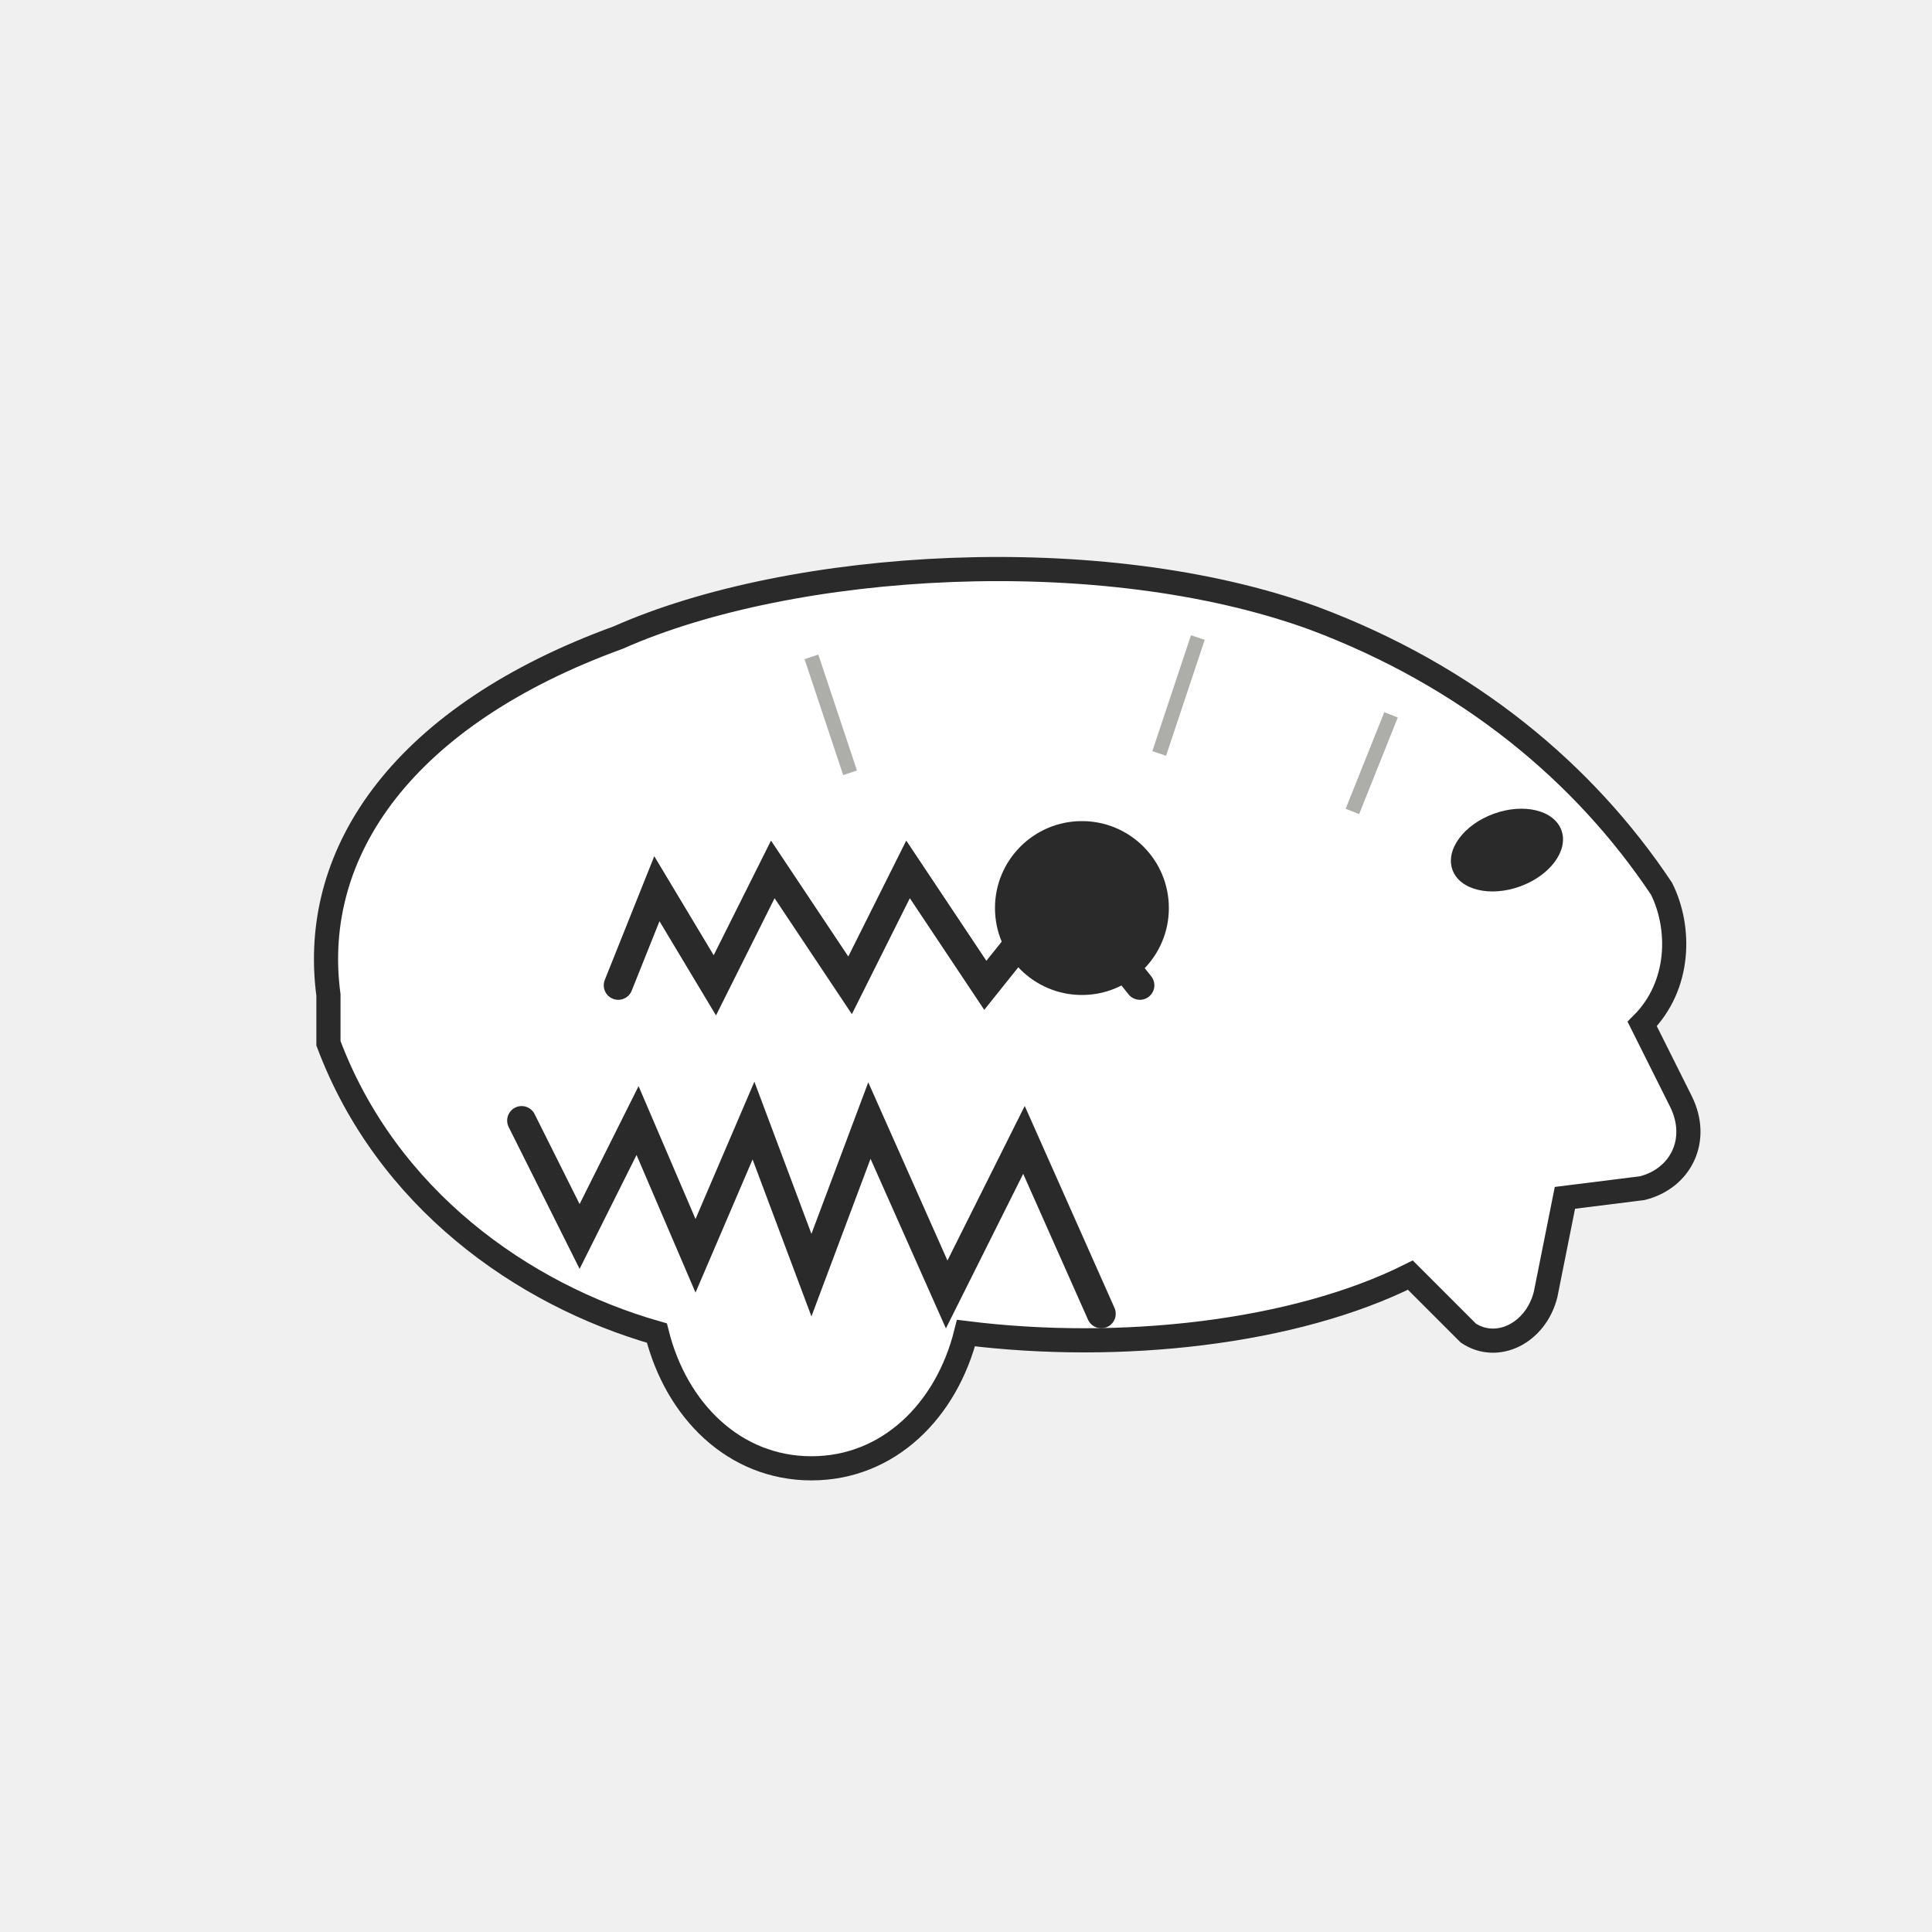
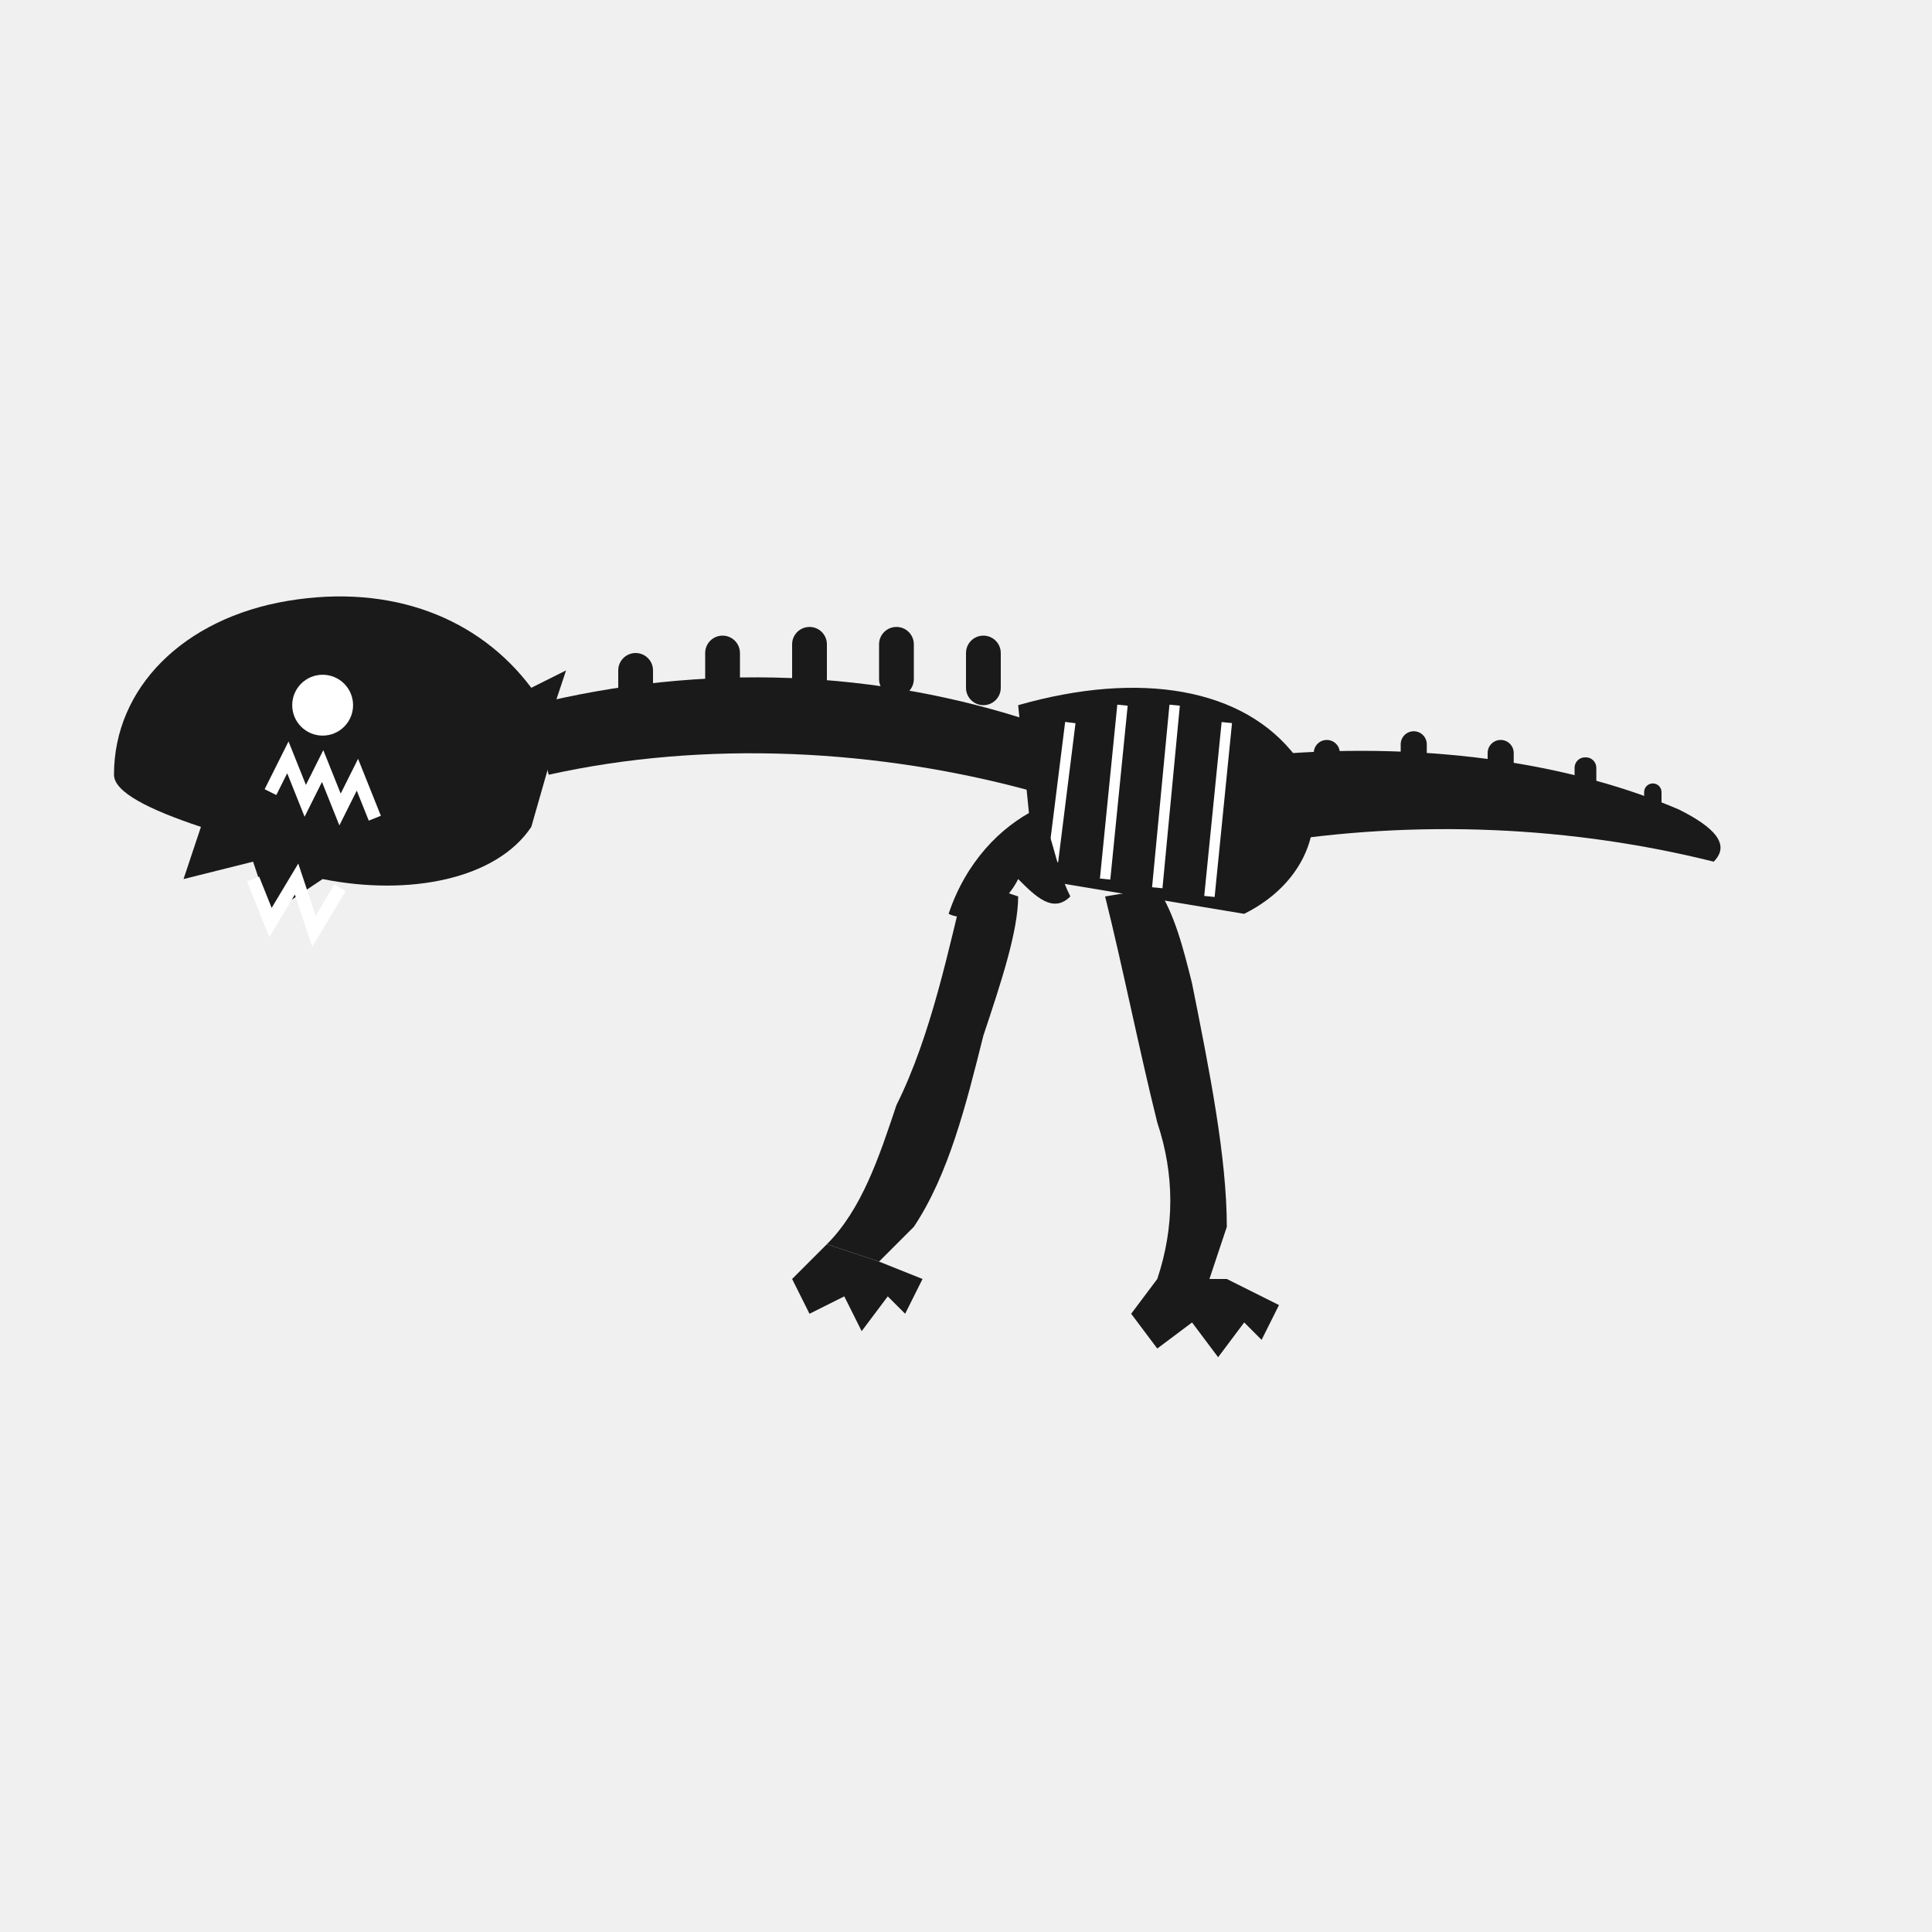
<svg xmlns="http://www.w3.org/2000/svg" viewBox="0 0 200 200">
-   <g transform="translate(24,48)">
-     <path d="       M10,55       C8,40 18,26 40,18       C58,10 90,8 112,16       C128,22 140,32 148,44       C150,48 150,54 146,58       L150,66       C152,70 150,74 146,75       L138,76       L136,86       C135,90 131,92 128,90       L122,84       C110,90 92,92 76,90       C74,98 68,104 60,104       C52,104 46,98 44,90       C30,86 16,76 10,60       Z" fill="#ffffff" stroke="#2a2a2a" stroke-width="2.5" />
-     <circle cx="88" cy="46" r="9" fill="#2a2a2a" />
-     <ellipse cx="132" cy="40" rx="6" ry="4" fill="#2a2a2a" transform="rotate(-20 132 40)" />
-     <path d="M30,68 L36,80 L42,68 L48,82 L54,68 L60,84 L66,68 L74,86 L82,70 L90,88" fill="none" stroke="#2a2a2a" stroke-width="3" stroke-linecap="round" />
-     <path d="M40,54 L44,44 L50,54 L56,42 L64,54 L70,42 L78,54 L86,44 L94,54" fill="none" stroke="#2a2a2a" stroke-width="3" stroke-linecap="round" />
-     <path d="M60,20 L64,32 M100,18 L96,30 M120,26 L116,36" stroke="#8a8a86" stroke-width="1.5" opacity="0.7" />
+   <g fill="#1a1a1a" transform="translate(10,55) scale(0.9)">
+     <path d="M2,28 C2,18 10,10 22,8 C34,6 44,10 50,18 L54,16 L52,22 L56,24 L52,27 L50,34 C46,40 36,42 26,40 L20,44 L18,38 L10,40 L12,34 C6,32 2,30 2,28 Z" />
+     <circle cx="26" cy="20" r="3.5" fill="#ffffff" />
+     <path d="M20,30 L22,26 L24,31 L26,27 L28,32 L30,28 L32,33" stroke="#ffffff" stroke-width="1.5" fill="none" />
+     <path d="M18,40 L20,45 L23,40 L25,46 L28,41" stroke="#ffffff" stroke-width="1.5" fill="none" />
+     <path d="M50,20 C70,15 90,16 108,22 L108,30 C90,25 70,24 52,28 Z" />
+     <g>
+       <rect x="60" y="14" width="4" height="8" rx="2" />
+       <rect x="70" y="12" width="4" height="8" rx="2" />
+       <rect x="80" y="11" width="4" height="8" rx="2" />
+       <rect x="90" y="11" width="4" height="8" rx="2" />
+       <rect x="100" y="12" width="4" height="8" rx="2" />
+     </g>
+     <path d="M106,20 C120,16 132,18 138,26 C142,32 140,40 132,44 L108,40 Z" />
+     <g stroke="#ffffff" stroke-width="1.2" fill="none">
+       <path d="M112,22 L110,38" />
+       <path d="M118,20 L116,40" />
+       <path d="M124,20 L122,41" />
+       <path d="M130,22 L128,42" />
+     </g>
+     <path d="M132,26 C150,24 168,26 182,32 C186,34 188,36 186,38 C170,34 152,33 134,36 Z" />
+     <g>
+       <rect x="140" y="24" width="3" height="6" rx="1.5" />
+       <rect x="150" y="23" width="3" height="6" rx="1.5" />
+       <rect x="160" y="24" width="3" height="6" rx="1.5" />
+       <rect x="170" y="26" width="2.5" height="5" rx="1.2" />
+       <rect x="178" y="29" width="2" height="4" rx="1" />
+     </g>
+     <path d="M108,32 C104,34 100,38 98,44 C100,45 104,44 106,40 C108,42 110,44 112,42 C110,38 110,34 108,32 Z" />
+     <path d="M100,40 C98,48 96,58 92,66 C90,72 88,78 84,82 L90,84 L94,80 C98,74 100,66 102,58 C104,52 106,46 106,42 Z" />
+     <path d="M84,82 L80,86 L82,90 L86,88 L88,92 L91,88 L93,90 L95,86 L90,84 Z" />
+     <path d="M116,42 C118,50 120,60 122,68 C124,74 124,80 122,86 L128,86 L130,80 C130,72 128,62 126,52 C125,48 124,44 122,41 Z" />
+     <path d="M122,86 L119,90 L122,94 L126,91 L129,95 L132,91 L134,93 L136,89 L130,86 Z" />
  </g>
</svg>
